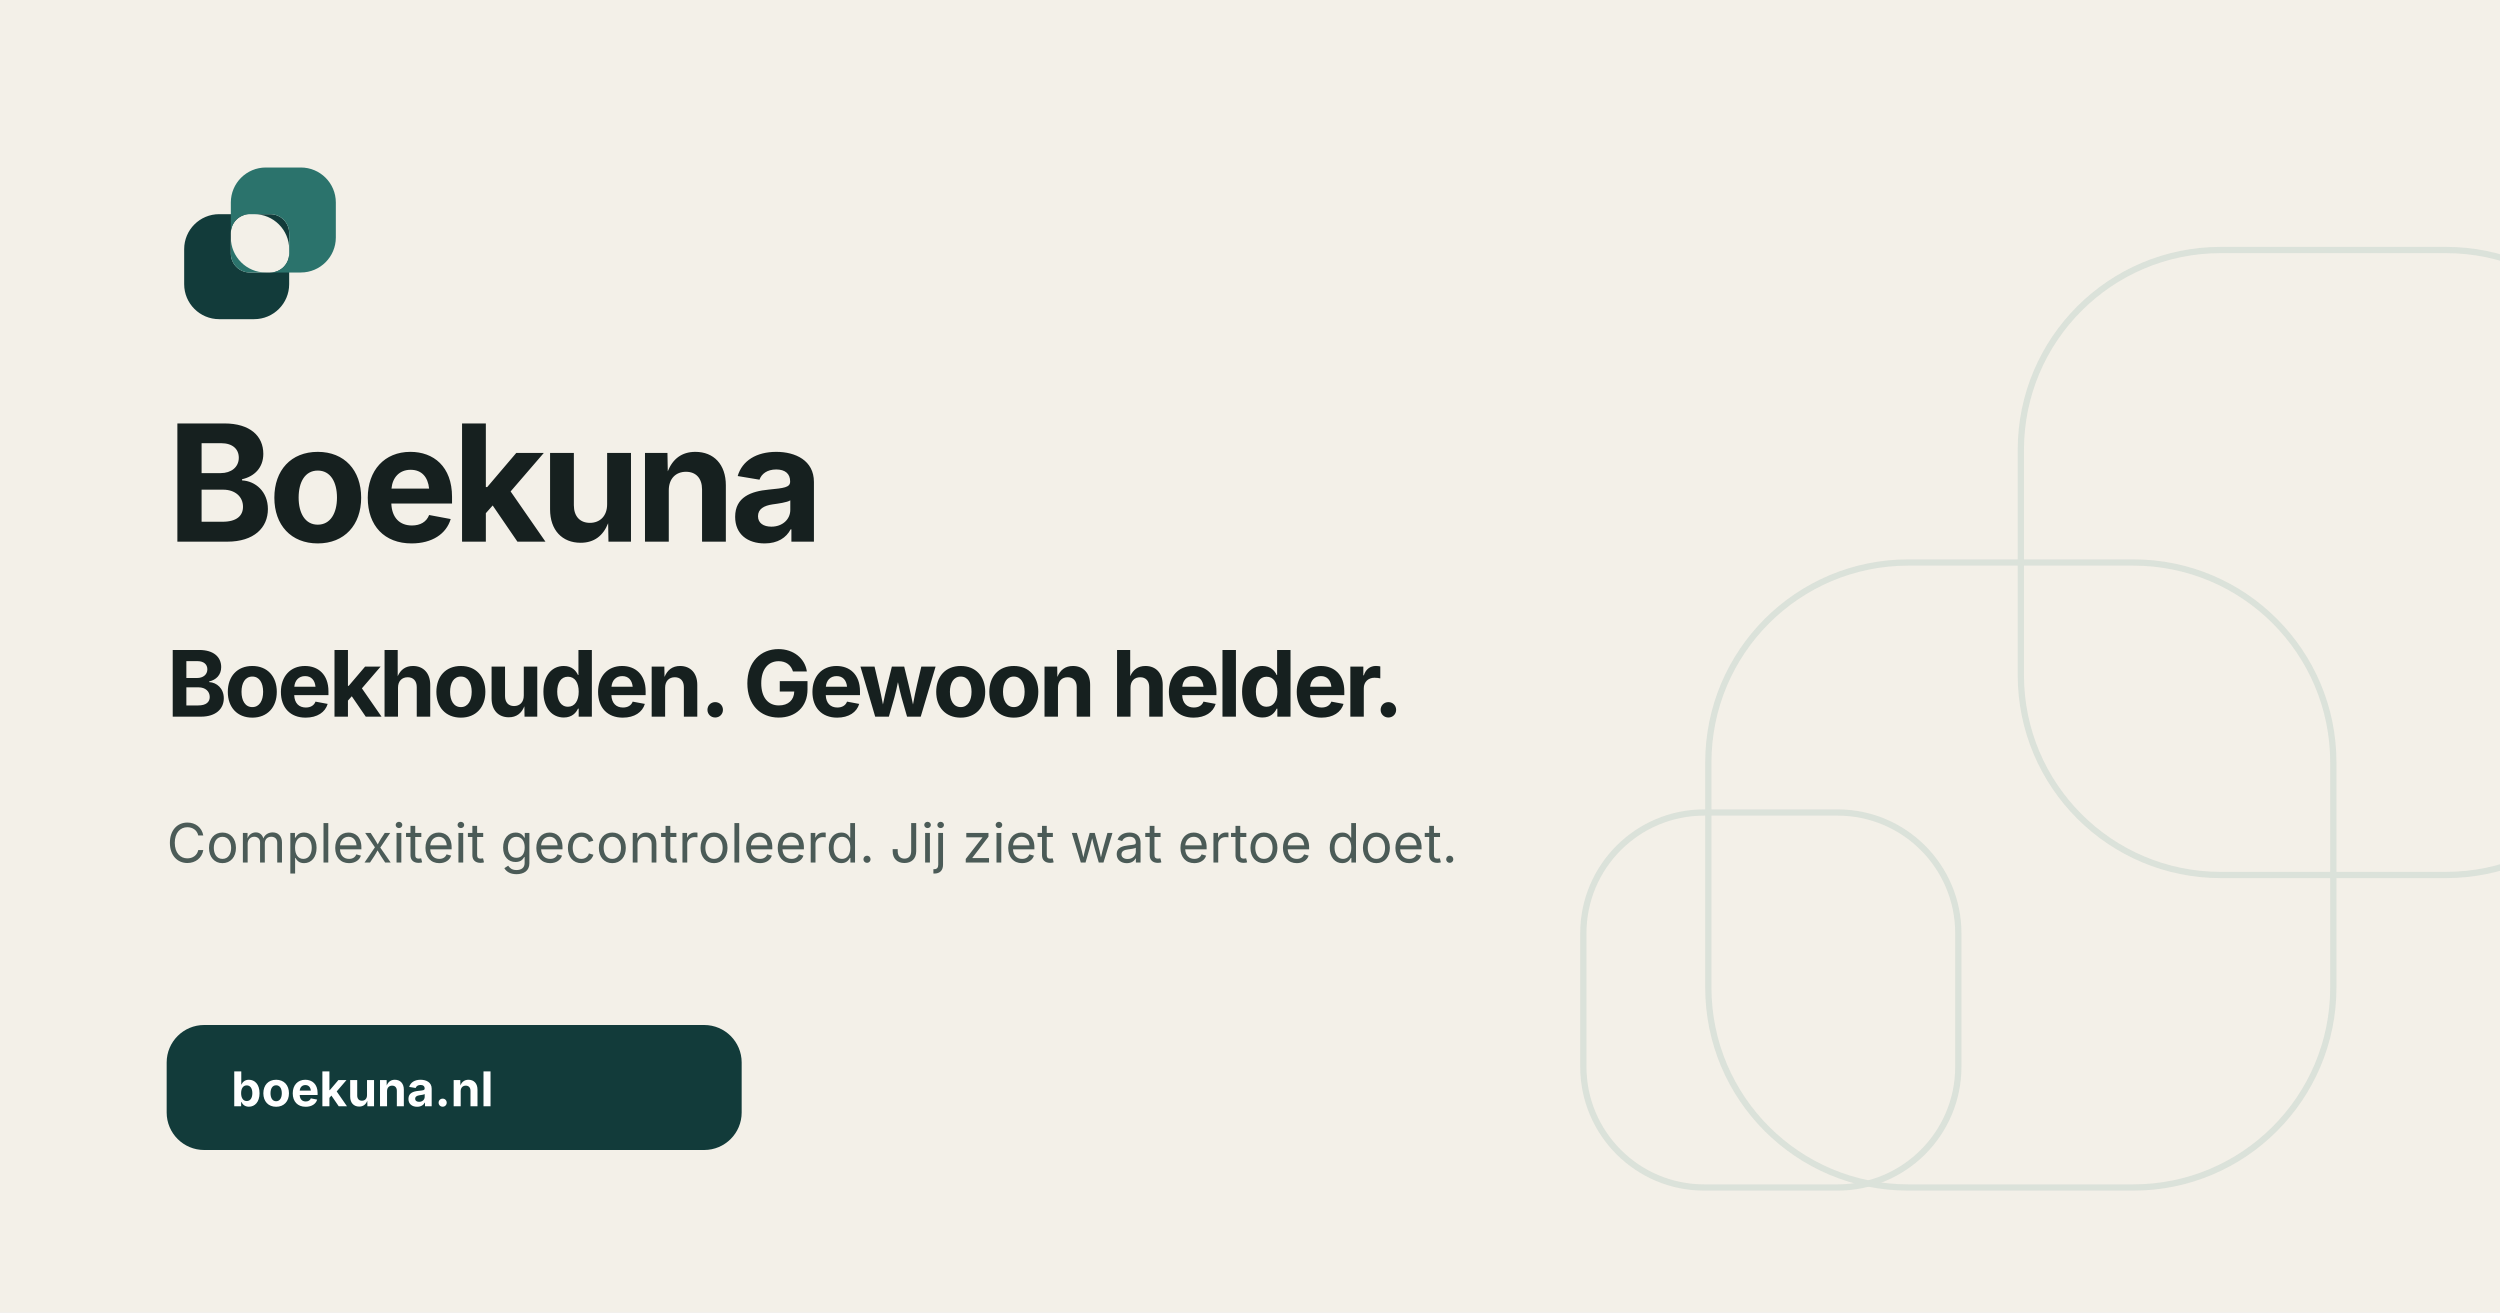
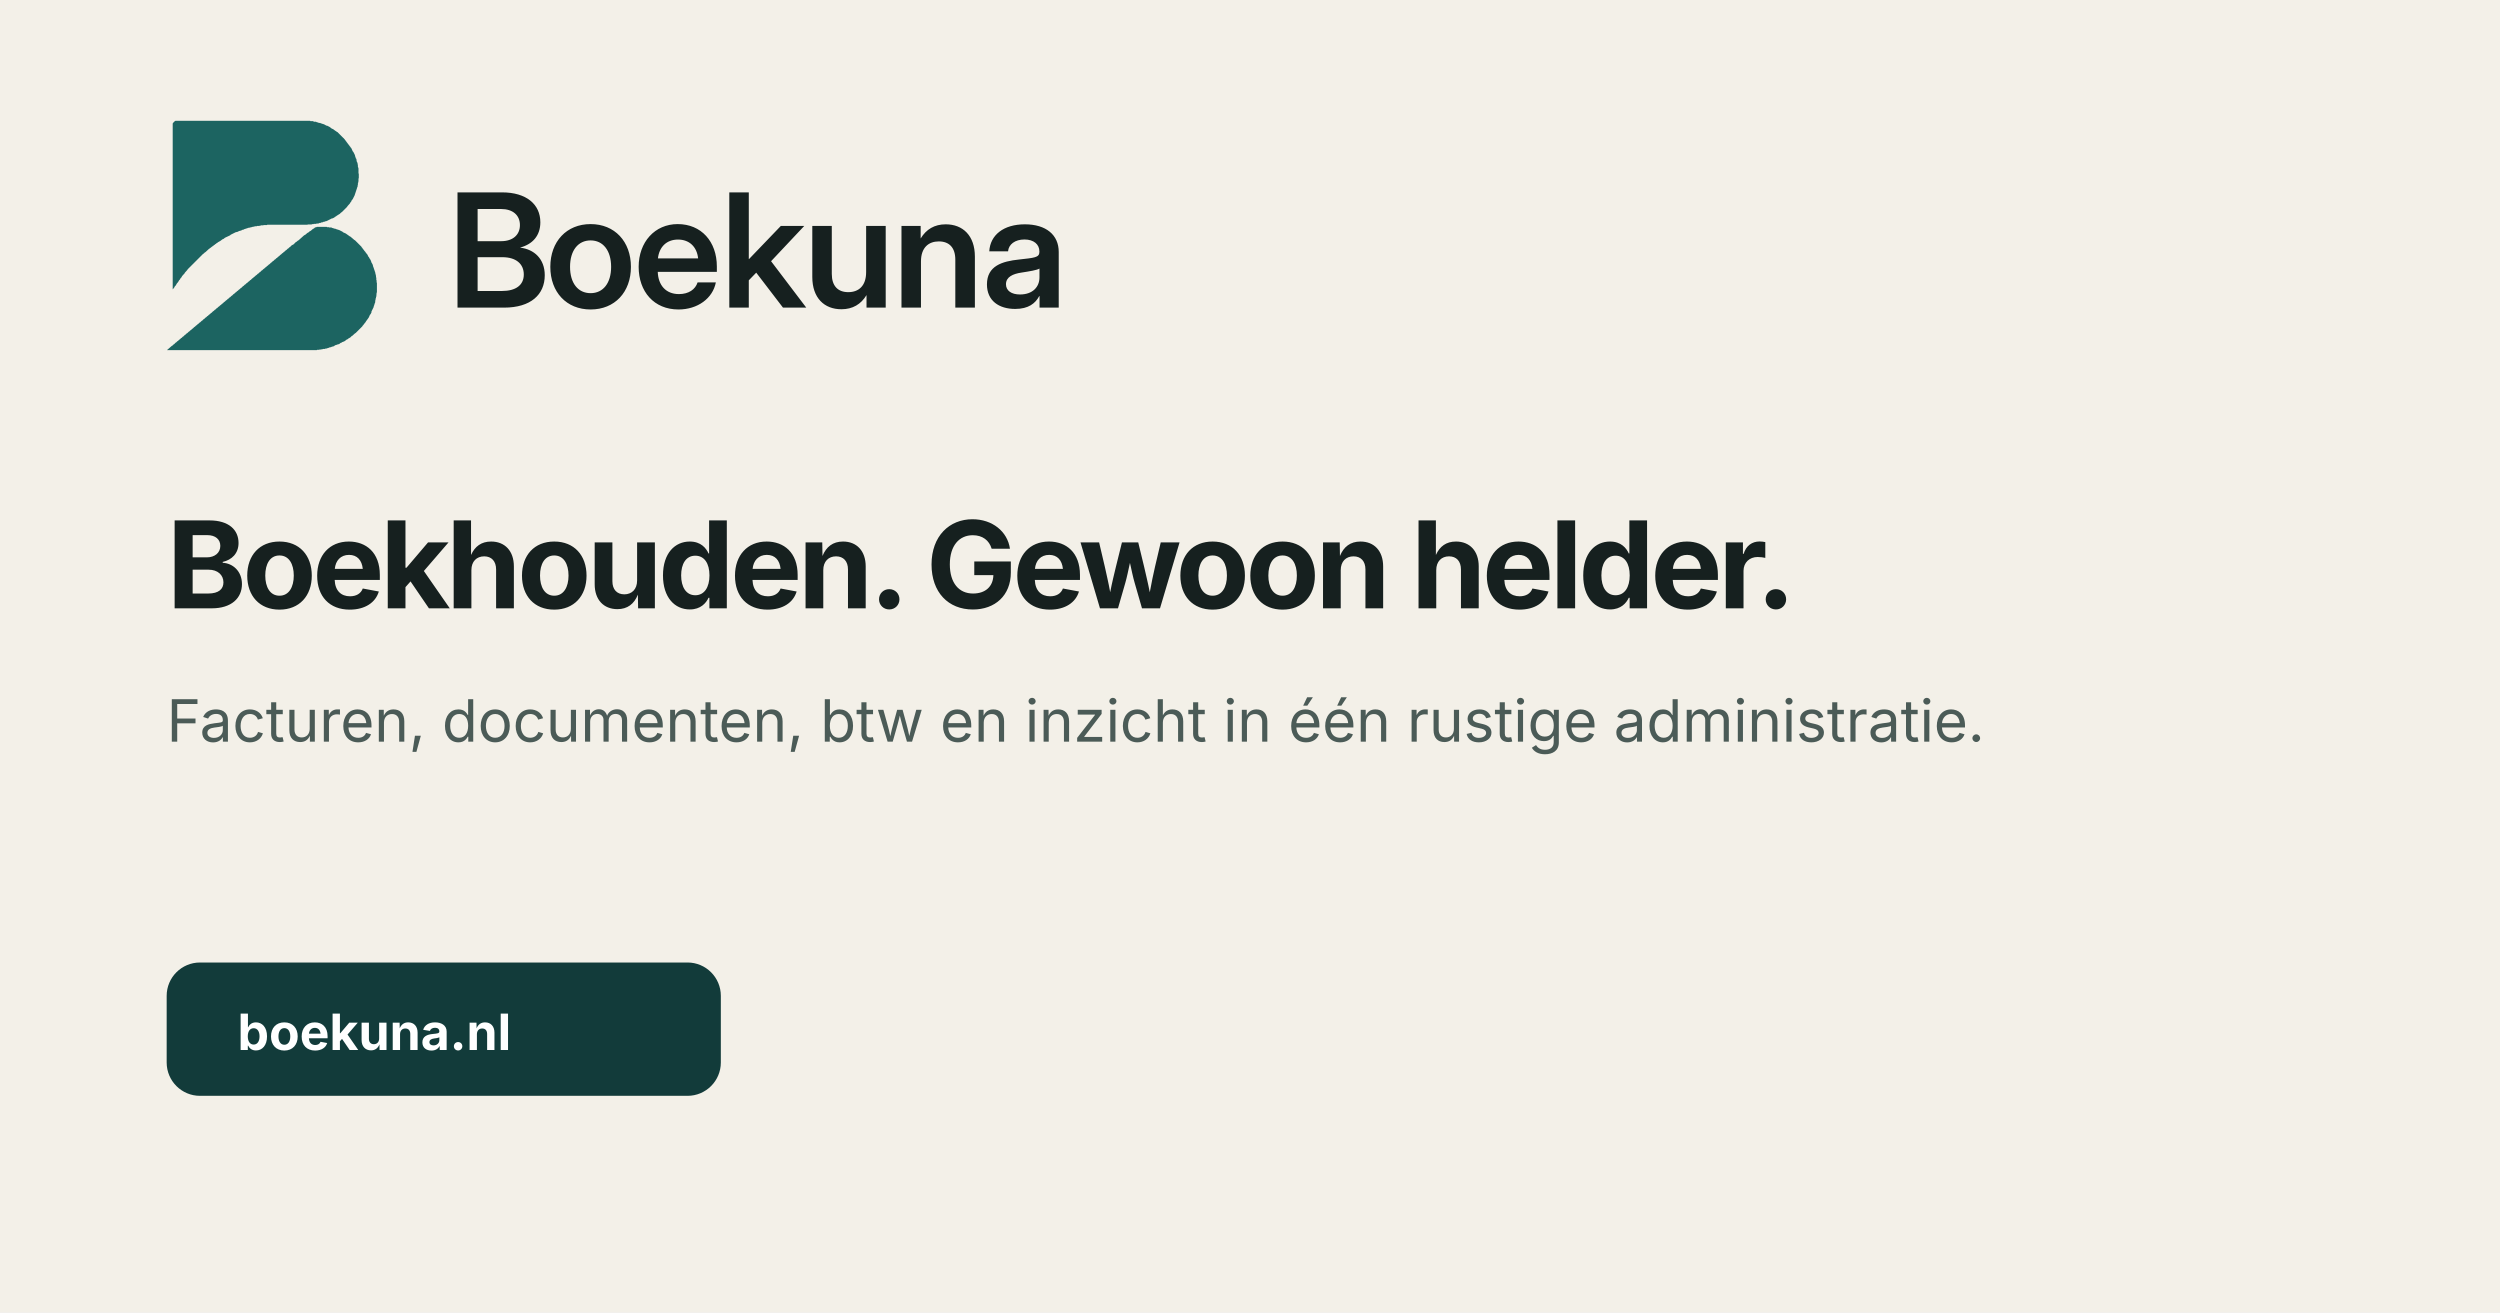
- <svg xmlns="http://www.w3.org/2000/svg" viewBox="0 0 1200 630">
+ <svg xmlns="http://www.w3.org/2000/svg" viewBox="0 0 1200 630" role="img" aria-label="Boekuna">
  <rect width="1200" height="630" fill="#F3F0E8" />
-   <g opacity=".12" fill="none" stroke="#2B736C" stroke-width="3">
-     <rect x="820" y="270" width="300" height="300" rx="96" />
-     <rect x="970" y="120" width="300" height="300" rx="96" />
-     <rect x="760" y="390" width="180" height="180" rx="58" />
+   <g transform="translate(80 58) scale(.145)">
+     <path d="M 20,558 L 25,552 L 27,548 L 30,545 L 34,538 L 37,535 L 37,534 L 39,532 L 41,528 L 44,525 L 46,521 L 49,518 L 51,514 L 60,504 L 60,503 L 69,493 L 69,492 L 121,440 L 122,440 L 127,435 L 128,435 L 141,423 L 142,423 L 145,420 L 146,420 L 149,417 L 150,417 L 153,414 L 154,414 L 157,411 L 158,411 L 161,408 L 162,408 L 165,405 L 166,405 L 171,401 L 174,400 L 176,398 L 177,398 L 185,392 L 188,391 L 193,387 L 210,379 L 212,377 L 228,369 L 236,367 L 239,365 L 247,363 L 250,361 L 255,360 L 258,358 L 260,358 L 261,357 L 263,357 L 264,356 L 266,356 L 270,354 L 274,354 L 275,353 L 278,353 L 279,352 L 282,352 L 283,351 L 287,351 L 288,350 L 291,350 L 292,349 L 298,349 L 299,348 L 307,348 L 308,347 L 311,347 L 312,346 L 320,346 L 321,345 L 332,345 L 333,344 L 466,344 L 467,343 L 480,343 L 481,342 L 486,342 L 487,341 L 495,341 L 496,340 L 502,340 L 506,338 L 509,338 L 513,336 L 516,336 L 520,334 L 523,334 L 524,333 L 529,332 L 547,323 L 549,323 L 555,320 L 557,318 L 558,318 L 560,316 L 561,316 L 563,314 L 564,314 L 566,312 L 573,308 L 578,303 L 579,303 L 598,284 L 598,283 L 607,273 L 607,272 L 611,267 L 612,264 L 616,259 L 623,245 L 623,243 L 624,242 L 624,240 L 625,239 L 625,237 L 626,236 L 626,234 L 627,233 L 627,231 L 628,230 L 628,228 L 629,227 L 629,225 L 630,224 L 630,222 L 632,218 L 632,214 L 633,213 L 633,207 L 634,206 L 634,202 L 635,201 L 635,191 L 636,190 L 636,175 L 635,174 L 635,157 L 634,156 L 634,153 L 633,152 L 633,145 L 632,144 L 632,140 L 629,134 L 628,126 L 626,124 L 626,122 L 625,121 L 623,113 L 618,103 L 616,101 L 611,90 L 608,87 L 608,86 L 605,83 L 605,82 L 602,79 L 602,78 L 599,75 L 599,74 L 596,71 L 596,70 L 593,67 L 593,66 L 590,63 L 590,62 L 587,59 L 587,58 L 586,58 L 565,37 L 564,37 L 550,27 L 547,26 L 539,20 L 531,16 L 529,16 L 520,11 L 518,11 L 517,10 L 515,10 L 514,9 L 512,9 L 508,7 L 504,7 L 503,6 L 501,6 L 500,5 L 498,5 L 494,3 L 488,3 L 484,1 L 476,1 L 475,0 L 29,0 L 27,1 L 21,7 L 20,9 Z M 682,476 L 677,467 L 677,465 L 673,457 L 671,455 L 670,452 L 668,450 L 664,442 L 661,439 L 661,438 L 658,435 L 658,434 L 654,430 L 654,429 L 651,426 L 651,425 L 648,422 L 648,421 L 645,418 L 645,417 L 623,395 L 622,395 L 608,383 L 607,383 L 593,373 L 584,369 L 582,367 L 570,361 L 568,361 L 567,360 L 565,360 L 564,359 L 562,359 L 558,357 L 555,357 L 554,356 L 552,356 L 551,355 L 549,355 L 545,353 L 538,353 L 537,352 L 531,352 L 530,351 L 497,351 L 496,352 L 491,353 L 488,356 L 484,358 L 477,364 L 473,366 L 470,369 L 466,371 L 459,377 L 455,379 L 436,396 L 435,396 L 429,401 L 428,401 L 420,409 L 414,412 L 408,418 L 407,418 L 402,423 L 401,423 L 396,428 L 395,428 L 390,433 L 389,433 L 384,438 L 383,438 L 378,443 L 377,443 L 371,449 L 370,449 L 365,454 L 364,454 L 359,459 L 358,459 L 353,464 L 352,464 L 347,469 L 346,469 L 340,475 L 339,475 L 334,480 L 333,480 L 328,485 L 327,485 L 322,490 L 321,490 L 316,495 L 315,495 L 309,501 L 308,501 L 303,506 L 302,506 L 297,511 L 296,511 L 291,516 L 290,516 L 285,521 L 284,521 L 278,527 L 277,527 L 272,532 L 271,532 L 266,537 L 265,537 L 260,542 L 259,542 L 254,547 L 253,547 L 247,553 L 246,553 L 241,558 L 240,558 L 235,563 L 234,563 L 229,568 L 228,568 L 223,573 L 222,573 L 216,579 L 215,579 L 210,584 L 209,584 L 204,589 L 203,589 L 198,594 L 197,594 L 192,599 L 191,599 L 185,605 L 184,605 L 179,610 L 178,610 L 173,615 L 172,615 L 167,620 L 166,620 L 161,625 L 160,625 L 155,630 L 154,630 L 148,636 L 147,636 L 142,641 L 141,641 L 136,646 L 135,646 L 130,651 L 129,651 L 124,656 L 123,656 L 117,662 L 116,662 L 111,667 L 110,667 L 105,672 L 104,672 L 99,677 L 98,677 L 93,682 L 92,682 L 86,688 L 85,688 L 80,693 L 79,693 L 74,698 L 73,698 L 68,703 L 67,703 L 62,708 L 61,708 L 55,714 L 54,714 L 49,719 L 48,719 L 43,724 L 42,724 L 37,729 L 36,729 L 31,734 L 30,734 L 24,740 L 23,740 L 18,745 L 17,745 L 1,759 L 497,759 L 498,758 L 505,758 L 506,757 L 512,757 L 513,756 L 517,756 L 518,755 L 524,755 L 525,754 L 529,754 L 530,753 L 532,753 L 533,752 L 535,752 L 539,750 L 542,750 L 543,749 L 545,749 L 546,748 L 554,746 L 556,744 L 560,742 L 562,742 L 563,741 L 571,739 L 576,735 L 578,735 L 580,733 L 588,730 L 596,724 L 599,723 L 601,721 L 608,717 L 613,712 L 614,712 L 624,703 L 625,703 L 648,680 L 648,679 L 652,675 L 652,674 L 655,671 L 655,670 L 659,666 L 659,665 L 669,651 L 673,642 L 675,640 L 678,634 L 678,631 L 685,617 L 685,615 L 686,614 L 686,612 L 687,611 L 687,609 L 688,608 L 688,606 L 690,602 L 691,592 L 692,591 L 692,587 L 693,586 L 693,583 L 694,582 L 695,569 L 696,568 L 696,536 L 695,535 L 695,528 L 694,527 L 694,519 L 693,518 L 693,512 L 692,511 L 692,508 L 691,507 L 691,503 L 690,502 L 690,500 L 689,499 L 689,497 L 688,496 L 688,494 L 687,493 L 687,491 L 686,490 L 686,488 L 685,487 L 685,485 L 684,484 Z" fill="#1C6461" />
  </g>
-   <g transform="translate(80 72) scale(1.4)">
-     <path d="M18,22 H30 A12,12 0 0 1 42,34 V46 A12,12 0 0 1 30,58 H18 A12,12 0 0 1 6,46 V34 A12,12 0 0 1 18,22 Z M28.5,22 H35.5 A6.5,6.5 0 0 1 42,28.5 V35.5 A6.5,6.5 0 0 1 35.5,42 H28.5 A6.5,6.5 0 0 1 22,35.5 V28.5 A6.5,6.5 0 0 1 28.5,22 Z" fill="#123B3A" fill-rule="evenodd" />
-     <path d="M34,6 H46 A12,12 0 0 1 58,18 V30 A12,12 0 0 1 46,42 H34 A12,12 0 0 1 22,30 V18 A12,12 0 0 1 34,6 Z M28.5,22 H35.5 A6.5,6.5 0 0 1 42,28.5 V35.5 A6.5,6.5 0 0 1 35.5,42 H28.5 A6.5,6.5 0 0 1 22,35.5 V28.5 A6.5,6.5 0 0 1 28.5,22 Z" fill="#2B736C" fill-rule="evenodd" />
-   </g>
-   <text x="80" y="260" font-family="Inter,Arial,sans-serif" font-size="78" font-weight="700" fill="#16201F" letter-spacing="-3">Boekuna</text>
-   <text x="80" y="344" font-family="Inter,Arial,sans-serif" font-size="44" font-weight="650" fill="#16201F" letter-spacing="-1.5">Boekhouden. Gewoon helder.</text>
-   <text x="80" y="414" font-family="Inter,Arial,sans-serif" font-size="26" font-weight="400" fill="#4B5B57">Complexiteit gecontroleerd. Jij ziet wat ertoe doet.</text>
-   <rect x="80" y="492" width="276" height="60" rx="18" fill="#123B3A" />
-   <text x="111" y="531" font-family="Inter,Arial,sans-serif" font-size="23" font-weight="650" fill="#FFFFFF">boekuna.nl</text>
+   <svg x="215" y="74" width="320" height="92" viewBox="0 -1984 8008 2478" preserveAspectRatio="xMinYMid meet">
+     <path d="M124 0H726C1071 0 1252 -168 1252 -419C1252 -631 1114 -754 936 -775V-777C1096 -821 1195 -931 1195 -1103C1195 -1336 1014 -1490 700 -1490H124ZM384 -215V-652H704C880 -652 981 -566 981 -428C981 -291 878 -215 698 -215ZM384 -859V-1275H688C839 -1275 931 -1195 931 -1067C931 -940 839 -859 688 -859Z M1845 24C2156 24 2366 -199 2366 -527C2366 -855 2156 -1080 1845 -1080C1534 -1080 1324 -855 1324 -527C1324 -199 1534 24 1845 24ZM1845 -187C1682 -187 1579 -316 1579 -527C1579 -739 1683 -869 1845 -869C2006 -869 2110 -738 2110 -527C2110 -317 2007 -187 1845 -187Z M2981 24C3228 24 3424 -119 3464 -326H3228C3199 -236 3114 -175 2987 -175C2817 -175 2719 -290 2713 -462H3477V-531C3477 -855 3275 -1080 2971 -1080C2675 -1080 2466 -848 2466 -527C2466 -207 2664 24 2981 24ZM2715 -636C2732 -787 2829 -880 2975 -880C3121 -880 3219 -787 3235 -636Z M3638 0H3890V-353L3986 -452L4332 0H4633L4178 -600L4607 -1056H4304L3893 -628H3890V-1490H3638Z M5087 21C5233 21 5340 -43 5412 -162V0H5660V-1056H5407V-459C5407 -279 5309 -200 5176 -200C5041 -200 4963 -281 4963 -436V-1056H4711V-396C4711 -125 4866 21 5087 21Z M6116 -597C6116 -777 6215 -856 6347 -856C6482 -856 6560 -775 6560 -620V0H6813V-660C6813 -931 6657 -1077 6436 -1077C6291 -1077 6184 -1013 6112 -894V-1056H5864V0H6116Z M7334 17C7506 17 7595 -55 7645 -149H7649V0H7897V-720C7897 -940 7734 -1077 7459 -1077C7183 -1077 7011 -938 6999 -728H7242C7249 -817 7331 -881 7454 -881C7575 -881 7647 -817 7647 -727V-719C7647 -647 7580 -644 7384 -622C7166 -599 6969 -540 6969 -300C6969 -89 7124 17 7334 17ZM7396 -170C7286 -170 7215 -219 7215 -302C7215 -398 7307 -437 7415 -453C7519 -469 7617 -485 7648 -505V-391C7648 -268 7561 -170 7396 -170Z" fill="#16201F" />
+   </svg>
+   <text x="80" y="292" font-family="Inter,Arial,sans-serif" font-size="58" font-weight="700" fill="#16201F" letter-spacing="-2">Boekhouden. Gewoon helder.</text>
+   <text x="80" y="356" font-family="Inter,Arial,sans-serif" font-size="28" font-weight="400" fill="#4B5B57">Facturen, documenten, btw en inzicht in één rustige administratie.</text>
+   <rect x="80" y="462" width="266" height="64" rx="16" fill="#123B3A" />
+   <text x="114" y="504" font-family="Inter,Arial,sans-serif" font-size="24" font-weight="650" fill="#FFFFFF">boekuna.nl</text>
</svg>
